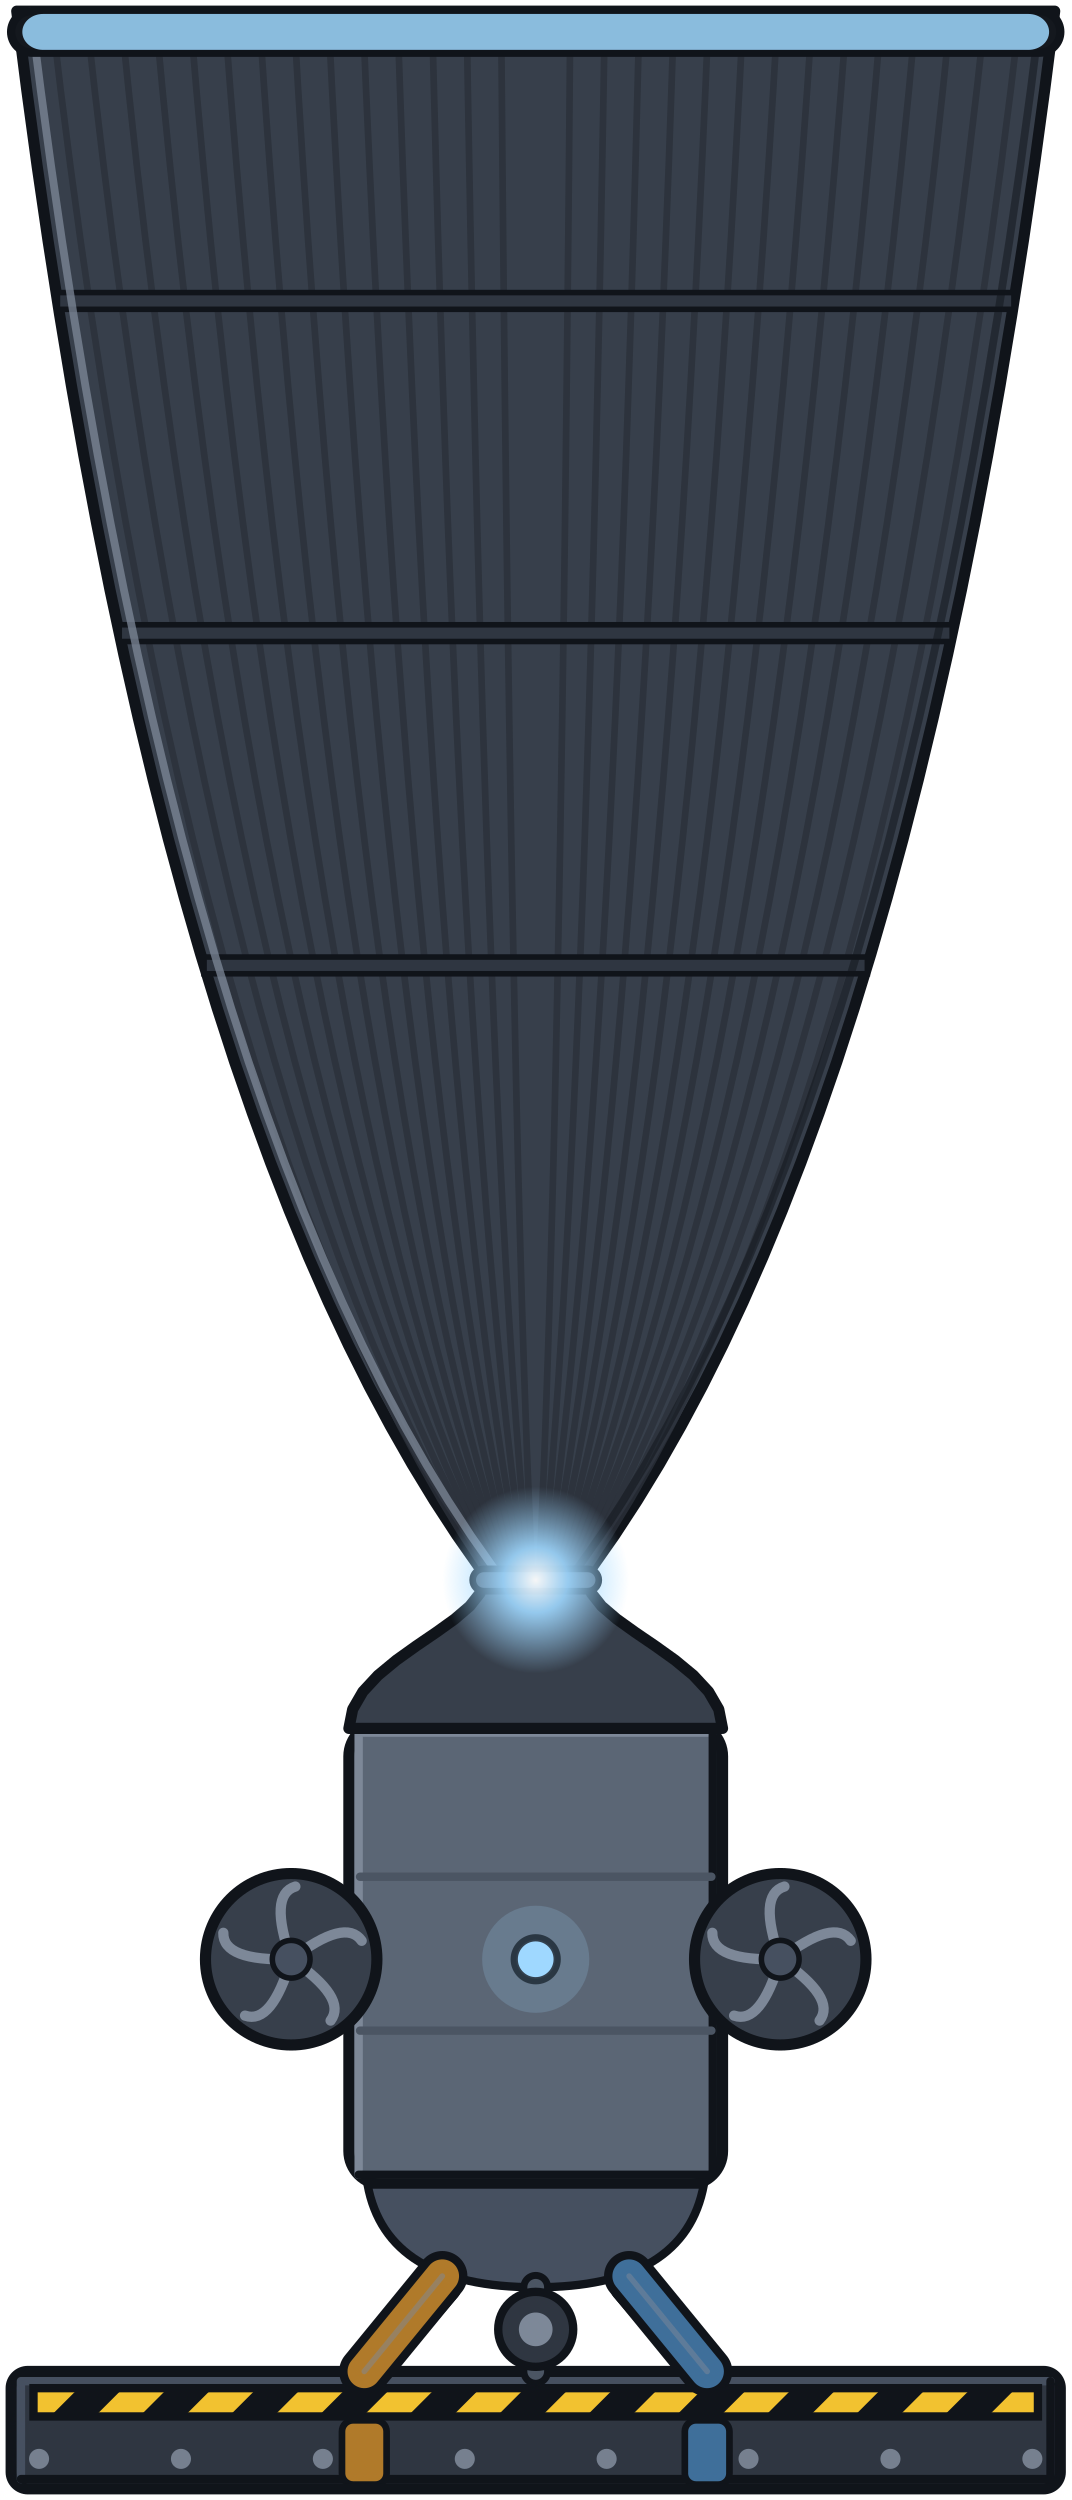
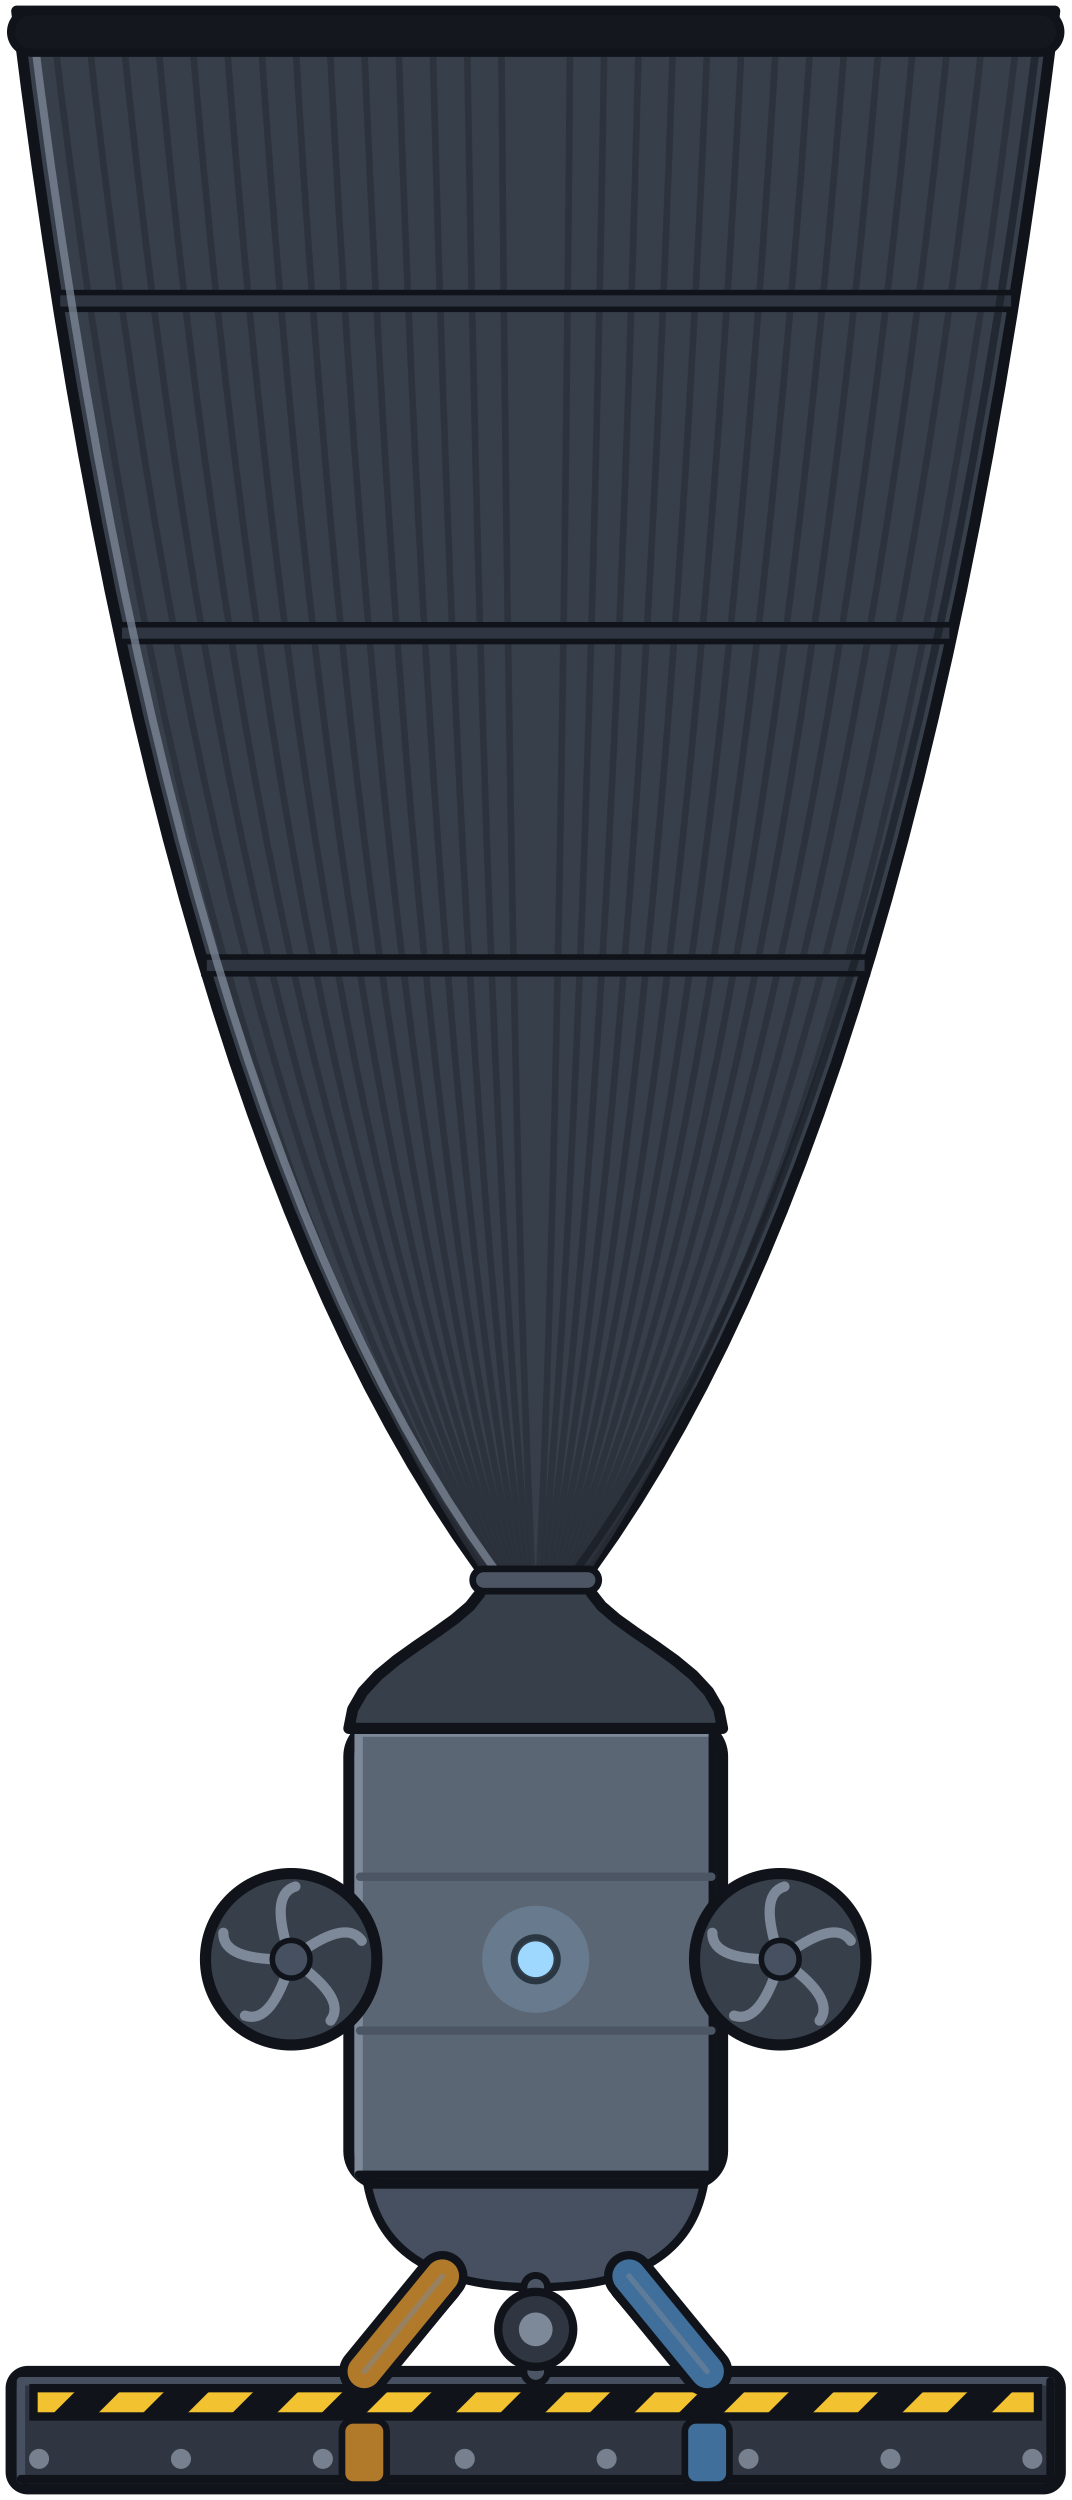
<svg xmlns="http://www.w3.org/2000/svg" width="192" height="448" viewBox="0 0 192 448">
  <defs>
    <radialGradient id="nacelle_bell_l_throat">
      <stop offset="0" stop-color="#ffffff" stop-opacity="0.95" />
      <stop offset="0.35" stop-color="#9fd8ff" stop-opacity="0.9" />
      <stop offset="1" stop-color="#9fd8ff" stop-opacity="0" />
    </radialGradient>
  </defs>
  <g id="base">
    <rect x="2" y="424.96" width="188" height="21.04" rx="3" fill="#2f3641" stroke="#10141a" stroke-width="2" />
    <path d="M3.75,444.25 L3.75,426.71 L188.25,426.71" fill="none" stroke="#465060" stroke-width="1.5" stroke-linejoin="round" stroke-linecap="round" />
    <path d="M188.25,426.71 L188.25,444.25 L3.75,444.25" fill="none" stroke="#10141a" stroke-width="1.5" stroke-linejoin="round" stroke-linecap="round" />
    <clipPath id="hz_bell_l_6_427">
      <rect x="6" y="427.96" width="180" height="5.07" />
    </clipPath>
    <rect x="6" y="427.96" width="180" height="5.07" fill="#f2c230" />
    <g clip-path="url(#hz_bell_l_6_427)">
      <polygon points="-7,433.03 1,433.03 6.07,427.96 -1.93,427.96" fill="#10141a" />
      <polygon points="9,433.03 17,433.03 22.07,427.96 14.07,427.96" fill="#10141a" />
      <polygon points="25,433.03 33,433.03 38.07,427.96 30.07,427.96" fill="#10141a" />
      <polygon points="41,433.03 49,433.03 54.07,427.96 46.07,427.96" fill="#10141a" />
      <polygon points="57,433.03 65,433.03 70.07,427.96 62.07,427.96" fill="#10141a" />
      <polygon points="73,433.03 81,433.03 86.07,427.96 78.07,427.96" fill="#10141a" />
      <polygon points="89,433.03 97,433.03 102.07,427.96 94.07,427.96" fill="#10141a" />
      <polygon points="105,433.03 113,433.03 118.07,427.96 110.07,427.96" fill="#10141a" />
      <polygon points="121,433.03 129,433.03 134.07,427.96 126.07,427.96" fill="#10141a" />
      <polygon points="137,433.03 145,433.03 150.07,427.96 142.07,427.96" fill="#10141a" />
      <polygon points="153,433.03 161,433.03 166.07,427.96 158.07,427.96" fill="#10141a" />
      <polygon points="169,433.03 177,433.03 182.07,427.96 174.07,427.96" fill="#10141a" />
      <polygon points="185,433.03 193,433.03 198.07,427.96 190.07,427.96" fill="#10141a" />
    </g>
    <rect x="6" y="427.96" width="180" height="5.07" fill="none" stroke="#10141a" stroke-width="1.5" />
    <circle cx="7" cy="440.63" r="1.8" fill="#7d8898" opacity="0.9" />
    <circle cx="32.43" cy="440.63" r="1.8" fill="#7d8898" opacity="0.9" />
    <circle cx="57.86" cy="440.63" r="1.8" fill="#7d8898" opacity="0.9" />
    <circle cx="83.29" cy="440.63" r="1.8" fill="#7d8898" opacity="0.9" />
    <circle cx="108.71" cy="440.63" r="1.8" fill="#7d8898" opacity="0.9" />
    <circle cx="134.14" cy="440.63" r="1.8" fill="#7d8898" opacity="0.9" />
    <circle cx="159.57" cy="440.63" r="1.8" fill="#7d8898" opacity="0.9" />
    <circle cx="185" cy="440.63" r="1.8" fill="#7d8898" opacity="0.9" />
    <rect x="61.28" y="433.72" width="8" height="11.52" rx="2" fill="#b07a2a" stroke="#10141a" stroke-width="1.2" />
    <rect x="122.72" y="433.72" width="8" height="11.52" rx="2" fill="#3f6f9a" stroke="#10141a" stroke-width="1.2" />
    <rect x="62.52" y="308.73" width="66.96" height="82.73" rx="6" fill="#5b6675" stroke="#10141a" stroke-width="2" />
    <path d="M64.27,389.72 L64.27,310.48 L127.73,310.48" fill="none" stroke="#7d8898" stroke-width="1.5" stroke-linejoin="round" stroke-linecap="round" />
    <path d="M127.73,310.48 L127.73,389.72 L64.27,389.72" fill="none" stroke="#10141a" stroke-width="1.5" stroke-linejoin="round" stroke-linecap="round" />
    <line x1="64.52" y1="336.31" x2="127.48" y2="336.31" stroke="#4b5563" stroke-width="1.5" stroke-linecap="round" />
    <line x1="64.52" y1="363.89" x2="127.48" y2="363.89" stroke="#4b5563" stroke-width="1.5" stroke-linecap="round" />
    <path d="M65.87,391.47 Q69.22,409.88 96,409.88 Q122.78,409.88 126.13,391.47 Z" fill="#465060" stroke="#10141a" stroke-width="1.5" stroke-linejoin="round" stroke-linecap="round" />
    <path d="M129.48,309.73 L128.8,306.3 L126.97,303.14 L124.26,300.22 L120.97,297.5 L117.39,294.94 L113.81,292.5 L110.52,290.14 L107.81,287.82 L105.98,285.5 L105.3,283.14 L105.32,282.76 L105.38,282.4 L105.47,282.04 L105.61,281.69 L105.78,281.36 L105.98,281.05 L110.13,275.13 L114.19,268.91 L118.16,262.39 L122.04,255.57 L125.84,248.46 L129.55,241.04 L133.17,233.32 L136.7,225.31 L140.15,216.99 L143.51,208.37 L146.78,199.45 L149.97,190.24 L153.06,180.72 L156.07,170.91 L158.99,160.79 L161.83,150.37 L164.57,139.66 L167.23,128.64 L169.8,117.33 L172.29,105.71 L174.68,93.8 L176.99,81.58 L179.21,69.07 L181.34,56.26 L183.39,43.14 L185.35,29.73 L187.22,16.01 L189,2 L3,2 L4.78,16.01 L6.65,29.73 L8.61,43.14 L10.66,56.26 L12.79,69.07 L15.01,81.58 L17.32,93.8 L19.71,105.71 L22.2,117.33 L24.77,128.64 L27.43,139.66 L30.17,150.37 L33.01,160.79 L35.93,170.91 L38.94,180.72 L42.03,190.24 L45.22,199.45 L48.49,208.37 L51.85,216.99 L55.3,225.31 L58.83,233.32 L62.45,241.04 L66.16,248.46 L69.96,255.57 L73.84,262.39 L77.81,268.91 L81.87,275.13 L86.02,281.05 L86.22,281.36 L86.39,281.69 L86.53,282.04 L86.62,282.4 L86.68,282.76 L86.7,283.14 L86.02,285.5 L84.19,287.82 L81.48,290.14 L78.19,292.5 L74.61,294.94 L71.03,297.5 L67.74,300.22 L65.03,303.14 L63.2,306.3 L62.52,309.73 Z" fill="#373f4b" stroke="#10141a" stroke-width="2" stroke-linejoin="round" stroke-linecap="round" />
    <path d="M95.38,283.14 L95.38,282.76 L95.37,282.4 L95.37,282.04 L95.36,281.69 L95.35,281.36 L95.33,281.05 L95.06,275.13 L94.79,268.91 L94.52,262.39 L94.26,255.57 L94.01,248.46 L93.76,241.04 L93.52,233.32 L93.29,225.31 L93.06,216.99 L92.83,208.37 L92.61,199.45 L92.4,190.24 L92.2,180.72 L92,170.91 L91.8,160.79 L91.61,150.37 L91.43,139.66 L91.25,128.64 L91.08,117.33 L90.91,105.71 L90.75,93.8 L90.6,81.58 L90.45,69.07 L90.31,56.26 L90.17,43.14 L90.04,29.73 L89.92,16.01 L89.8,2" fill="none" stroke="#2a3039" stroke-width="1.2" stroke-linejoin="round" stroke-linecap="round" opacity="0.8" />
    <path d="M96.62,283.14 L96.62,282.76 L96.63,282.4 L96.63,282.04 L96.64,281.69 L96.65,281.36 L96.67,281.05 L96.94,275.13 L97.21,268.91 L97.48,262.39 L97.74,255.57 L97.99,248.46 L98.24,241.04 L98.48,233.32 L98.71,225.31 L98.94,216.99 L99.17,208.37 L99.39,199.45 L99.6,190.24 L99.8,180.72 L100,170.91 L100.2,160.79 L100.39,150.37 L100.57,139.66 L100.75,128.64 L100.92,117.33 L101.09,105.71 L101.25,93.8 L101.4,81.58 L101.55,69.07 L101.69,56.26 L101.83,43.14 L101.96,29.73 L102.08,16.01 L102.2,2" fill="none" stroke="#2a3039" stroke-width="1.2" stroke-linejoin="round" stroke-linecap="round" opacity="0.8" />
    <path d="M94.76,283.14 L94.76,282.76 L94.75,282.4 L94.74,282.04 L94.72,281.69 L94.7,281.36 L94.67,281.05 L94.12,275.13 L93.58,268.91 L93.05,262.39 L92.53,255.57 L92.02,248.46 L91.53,241.04 L91.04,233.32 L90.57,225.31 L90.11,216.99 L89.67,208.37 L89.23,199.45 L88.8,190.24 L88.39,180.72 L87.99,170.91 L87.6,160.79 L87.22,150.37 L86.86,139.66 L86.5,128.64 L86.16,117.33 L85.83,105.71 L85.51,93.8 L85.2,81.58 L84.91,69.07 L84.62,56.26 L84.35,43.14 L84.09,29.73 L83.84,16.01 L83.6,2" fill="none" stroke="#2a3039" stroke-width="1.2" stroke-linejoin="round" stroke-linecap="round" opacity="0.8" />
    <path d="M97.24,283.14 L97.24,282.76 L97.25,282.4 L97.26,282.04 L97.28,281.69 L97.3,281.36 L97.33,281.05 L97.88,275.13 L98.42,268.91 L98.95,262.39 L99.47,255.57 L99.98,248.46 L100.47,241.04 L100.96,233.32 L101.43,225.31 L101.89,216.99 L102.33,208.37 L102.77,199.45 L103.2,190.24 L103.61,180.72 L104.01,170.91 L104.4,160.79 L104.78,150.37 L105.14,139.66 L105.5,128.64 L105.84,117.33 L106.17,105.71 L106.49,93.8 L106.8,81.58 L107.09,69.07 L107.38,56.26 L107.65,43.14 L107.91,29.73 L108.16,16.01 L108.4,2" fill="none" stroke="#2a3039" stroke-width="1.2" stroke-linejoin="round" stroke-linecap="round" opacity="0.8" />
    <path d="M94.14,283.14 L94.14,282.76 L94.12,282.4 L94.11,282.04 L94.08,281.69 L94.04,281.36 L94,281.05 L93.17,275.13 L92.36,268.91 L91.57,262.39 L90.79,255.57 L90.03,248.46 L89.29,241.04 L88.57,233.32 L87.86,225.31 L87.17,216.99 L86.5,208.37 L85.84,199.45 L85.21,190.24 L84.59,180.72 L83.99,170.91 L83.4,160.79 L82.83,150.37 L82.29,139.66 L81.75,128.64 L81.24,117.33 L80.74,105.71 L80.26,93.8 L79.8,81.58 L79.36,69.07 L78.93,56.26 L78.52,43.14 L78.13,29.73 L77.76,16.01 L77.4,2" fill="none" stroke="#2a3039" stroke-width="1.2" stroke-linejoin="round" stroke-linecap="round" opacity="0.8" />
    <path d="M97.86,283.14 L97.86,282.76 L97.88,282.4 L97.89,282.04 L97.92,281.69 L97.96,281.36 L98,281.05 L98.83,275.13 L99.64,268.91 L100.43,262.39 L101.21,255.57 L101.97,248.46 L102.71,241.04 L103.43,233.32 L104.14,225.31 L104.83,216.99 L105.5,208.37 L106.16,199.45 L106.79,190.24 L107.41,180.72 L108.01,170.91 L108.6,160.79 L109.17,150.37 L109.71,139.66 L110.25,128.64 L110.76,117.33 L111.26,105.71 L111.74,93.8 L112.2,81.58 L112.64,69.07 L113.07,56.26 L113.48,43.14 L113.87,29.73 L114.24,16.01 L114.6,2" fill="none" stroke="#2a3039" stroke-width="1.2" stroke-linejoin="round" stroke-linecap="round" opacity="0.8" />
    <path d="M93.52,283.14 L93.51,282.76 L93.5,282.4 L93.47,282.04 L93.44,281.69 L93.39,281.36 L93.34,281.05 L92.23,275.13 L91.15,268.91 L90.09,262.39 L89.06,255.57 L88.04,248.46 L87.05,241.04 L86.09,233.32 L85.15,225.31 L84.23,216.99 L83.33,208.37 L82.46,199.45 L81.61,190.24 L80.78,180.72 L79.98,170.91 L79.2,160.79 L78.45,150.37 L77.71,139.66 L77.01,128.64 L76.32,117.33 L75.66,105.71 L75.02,93.8 L74.4,81.58 L73.81,69.07 L73.24,56.26 L72.7,43.14 L72.17,29.73 L71.68,16.01 L71.2,2" fill="none" stroke="#2a3039" stroke-width="1.2" stroke-linejoin="round" stroke-linecap="round" opacity="0.8" />
    <path d="M98.48,283.14 L98.49,282.76 L98.5,282.4 L98.53,282.04 L98.56,281.69 L98.61,281.36 L98.66,281.05 L99.77,275.13 L100.85,268.91 L101.91,262.39 L102.94,255.57 L103.96,248.46 L104.95,241.04 L105.91,233.32 L106.85,225.31 L107.77,216.99 L108.67,208.37 L109.54,199.45 L110.39,190.24 L111.22,180.72 L112.02,170.91 L112.8,160.79 L113.55,150.37 L114.29,139.66 L114.99,128.64 L115.68,117.33 L116.34,105.71 L116.98,93.8 L117.6,81.58 L118.19,69.07 L118.76,56.26 L119.3,43.14 L119.83,29.73 L120.32,16.01 L120.8,2" fill="none" stroke="#2a3039" stroke-width="1.2" stroke-linejoin="round" stroke-linecap="round" opacity="0.8" />
    <path d="M92.9,283.14 L92.89,282.76 L92.87,282.4 L92.84,282.04 L92.8,281.69 L92.74,281.36 L92.67,281.05 L91.29,275.13 L89.94,268.91 L88.61,262.39 L87.32,255.57 L86.05,248.46 L84.82,241.04 L83.61,233.32 L82.43,225.31 L81.28,216.99 L80.16,208.37 L79.07,199.45 L78.01,190.24 L76.98,180.72 L75.98,170.91 L75,160.79 L74.06,150.37 L73.14,139.66 L72.26,128.64 L71.4,117.33 L70.57,105.71 L69.77,93.8 L69,81.58 L68.26,69.07 L67.55,56.26 L66.87,43.14 L66.22,29.73 L65.59,16.01 L65,2" fill="none" stroke="#2a3039" stroke-width="1.2" stroke-linejoin="round" stroke-linecap="round" opacity="0.8" />
    <path d="M99.1,283.14 L99.11,282.76 L99.13,282.4 L99.16,282.04 L99.2,281.69 L99.26,281.36 L99.33,281.05 L100.71,275.13 L102.06,268.91 L103.39,262.39 L104.68,255.57 L105.95,248.46 L107.18,241.04 L108.39,233.32 L109.57,225.31 L110.72,216.99 L111.84,208.37 L112.93,199.45 L113.99,190.24 L115.02,180.72 L116.02,170.91 L117,160.79 L117.94,150.37 L118.86,139.66 L119.74,128.64 L120.6,117.33 L121.43,105.71 L122.23,93.8 L123,81.58 L123.74,69.07 L124.45,56.26 L125.13,43.14 L125.78,29.73 L126.41,16.01 L127,2" fill="none" stroke="#2a3039" stroke-width="1.2" stroke-linejoin="round" stroke-linecap="round" opacity="0.8" />
    <path d="M92.28,283.14 L92.27,282.76 L92.25,282.4 L92.21,282.04 L92.16,281.69 L92.09,281.36 L92.01,281.05 L90.35,275.13 L88.73,268.91 L87.14,262.39 L85.58,255.57 L84.06,248.46 L82.58,241.04 L81.13,233.32 L79.72,225.31 L78.34,216.99 L77,208.37 L75.69,199.45 L74.41,190.24 L73.18,180.72 L71.97,170.91 L70.8,160.79 L69.67,150.37 L68.57,139.66 L67.51,128.64 L66.48,117.33 L65.49,105.71 L64.53,93.8 L63.6,81.58 L62.72,69.07 L61.86,56.26 L61.04,43.14 L60.26,29.73 L59.51,16.01 L58.8,2" fill="none" stroke="#2a3039" stroke-width="1.2" stroke-linejoin="round" stroke-linecap="round" opacity="0.8" />
    <path d="M99.72,283.14 L99.73,282.76 L99.75,282.4 L99.79,282.04 L99.84,281.69 L99.91,281.36 L99.99,281.05 L101.65,275.13 L103.27,268.91 L104.86,262.39 L106.42,255.57 L107.94,248.46 L109.42,241.04 L110.87,233.32 L112.28,225.31 L113.66,216.99 L115,208.37 L116.31,199.45 L117.59,190.24 L118.82,180.72 L120.03,170.91 L121.2,160.79 L122.33,150.37 L123.43,139.66 L124.49,128.64 L125.52,117.33 L126.51,105.71 L127.47,93.8 L128.4,81.58 L129.28,69.07 L130.14,56.26 L130.96,43.14 L131.74,29.73 L132.49,16.01 L133.2,2" fill="none" stroke="#2a3039" stroke-width="1.2" stroke-linejoin="round" stroke-linecap="round" opacity="0.8" />
    <path d="M91.66,283.14 L91.65,282.76 L91.62,282.4 L91.58,282.04 L91.52,281.69 L91.44,281.36 L91.34,281.05 L89.41,275.13 L87.51,268.91 L85.66,262.39 L83.85,255.57 L82.08,248.46 L80.34,241.04 L78.65,233.32 L77,225.31 L75.4,216.99 L73.83,208.37 L72.3,199.45 L70.82,190.24 L69.37,180.72 L67.97,170.91 L66.6,160.79 L65.28,150.37 L64,139.66 L62.76,128.64 L61.56,117.33 L60.4,105.71 L59.28,93.8 L58.2,81.58 L57.17,69.07 L56.17,56.26 L55.22,43.14 L54.3,29.73 L53.43,16.01 L52.6,2" fill="none" stroke="#2a3039" stroke-width="1.2" stroke-linejoin="round" stroke-linecap="round" opacity="0.8" />
    <path d="M100.34,283.14 L100.35,282.76 L100.38,282.4 L100.42,282.04 L100.48,281.69 L100.56,281.36 L100.66,281.05 L102.59,275.13 L104.49,268.91 L106.34,262.39 L108.15,255.57 L109.92,248.46 L111.66,241.04 L113.35,233.32 L115,225.31 L116.6,216.99 L118.17,208.37 L119.7,199.45 L121.18,190.24 L122.63,180.72 L124.03,170.91 L125.4,160.79 L126.72,150.37 L128,139.66 L129.24,128.64 L130.44,117.33 L131.6,105.71 L132.72,93.8 L133.8,81.58 L134.83,69.07 L135.83,56.26 L136.78,43.14 L137.7,29.73 L138.57,16.01 L139.4,2" fill="none" stroke="#2a3039" stroke-width="1.2" stroke-linejoin="round" stroke-linecap="round" opacity="0.8" />
    <path d="M91.04,283.14 L91.03,282.76 L91,282.4 L90.95,282.04 L90.88,281.69 L90.79,281.36 L90.68,281.05 L88.47,275.13 L86.3,268.91 L84.18,262.39 L82.11,255.57 L80.09,248.46 L78.11,241.04 L76.18,233.32 L74.29,225.31 L72.45,216.99 L70.66,208.37 L68.92,199.45 L67.22,190.24 L65.57,180.72 L63.96,170.91 L62.4,160.79 L60.89,150.37 L59.43,139.66 L58.01,128.64 L56.64,117.33 L55.31,105.71 L54.04,93.8 L52.81,81.58 L51.62,69.07 L50.48,56.26 L49.39,43.14 L48.35,29.73 L47.35,16.01 L46.4,2" fill="none" stroke="#2a3039" stroke-width="1.2" stroke-linejoin="round" stroke-linecap="round" opacity="0.8" />
    <path d="M100.96,283.14 L100.97,282.76 L101,282.4 L101.05,282.04 L101.12,281.69 L101.21,281.36 L101.32,281.05 L103.53,275.13 L105.7,268.91 L107.82,262.39 L109.89,255.57 L111.91,248.46 L113.89,241.04 L115.82,233.32 L117.71,225.31 L119.55,216.99 L121.34,208.37 L123.08,199.45 L124.78,190.24 L126.43,180.72 L128.04,170.91 L129.6,160.79 L131.11,150.37 L132.57,139.66 L133.99,128.64 L135.36,117.33 L136.69,105.71 L137.96,93.8 L139.19,81.58 L140.38,69.07 L141.52,56.26 L142.61,43.14 L143.65,29.73 L144.65,16.01 L145.6,2" fill="none" stroke="#2a3039" stroke-width="1.2" stroke-linejoin="round" stroke-linecap="round" opacity="0.8" />
    <path d="M90.42,283.14 L90.41,282.76 L90.37,282.4 L90.32,282.04 L90.24,281.69 L90.13,281.36 L90.01,281.05 L87.52,275.13 L85.09,268.91 L82.71,262.39 L80.37,255.57 L78.1,248.46 L75.87,241.04 L73.7,233.32 L71.58,225.31 L69.51,216.99 L67.49,208.37 L65.53,199.45 L63.62,190.24 L61.76,180.72 L59.96,170.91 L58.2,160.79 L56.5,150.37 L54.86,139.66 L53.26,128.64 L51.72,117.33 L50.23,105.71 L48.79,93.8 L47.41,81.58 L46.07,69.07 L44.79,56.26 L43.57,43.14 L42.39,29.73 L41.27,16.01 L40.2,2" fill="none" stroke="#2a3039" stroke-width="1.2" stroke-linejoin="round" stroke-linecap="round" opacity="0.8" />
    <path d="M101.58,283.14 L101.59,282.76 L101.63,282.4 L101.68,282.04 L101.76,281.69 L101.87,281.36 L101.99,281.05 L104.48,275.13 L106.91,268.91 L109.29,262.39 L111.63,255.57 L113.9,248.46 L116.13,241.04 L118.3,233.32 L120.42,225.31 L122.49,216.99 L124.51,208.37 L126.47,199.45 L128.38,190.24 L130.24,180.72 L132.04,170.91 L133.8,160.79 L135.5,150.37 L137.14,139.66 L138.74,128.64 L140.28,117.33 L141.77,105.71 L143.21,93.8 L144.59,81.58 L145.93,69.07 L147.21,56.26 L148.43,43.14 L149.61,29.73 L150.73,16.01 L151.8,2" fill="none" stroke="#2a3039" stroke-width="1.2" stroke-linejoin="round" stroke-linecap="round" opacity="0.8" />
    <path d="M89.8,283.14 L89.79,282.76 L89.75,282.4 L89.68,282.04 L89.6,281.69 L89.48,281.36 L89.35,281.05 L86.58,275.13 L83.88,268.91 L81.23,262.39 L78.64,255.57 L76.11,248.46 L73.63,241.04 L71.22,233.32 L68.86,225.31 L66.57,216.99 L64.33,208.37 L62.15,199.45 L60.02,190.24 L57.96,180.72 L55.95,170.91 L54,160.79 L52.12,150.37 L50.29,139.66 L48.51,128.64 L46.8,117.33 L45.14,105.71 L43.55,93.8 L42.01,81.58 L40.53,69.07 L39.1,56.26 L37.74,43.14 L36.44,29.73 L35.19,16.01 L34,2" fill="none" stroke="#2a3039" stroke-width="1.2" stroke-linejoin="round" stroke-linecap="round" opacity="0.8" />
    <path d="M102.2,283.14 L102.21,282.76 L102.25,282.4 L102.32,282.04 L102.4,281.69 L102.52,281.36 L102.65,281.05 L105.42,275.13 L108.12,268.91 L110.77,262.39 L113.36,255.57 L115.89,248.46 L118.37,241.04 L120.78,233.32 L123.14,225.31 L125.43,216.99 L127.67,208.37 L129.85,199.45 L131.98,190.24 L134.04,180.72 L136.05,170.91 L138,160.79 L139.88,150.37 L141.71,139.66 L143.49,128.64 L145.2,117.33 L146.86,105.71 L148.45,93.8 L149.99,81.58 L151.47,69.07 L152.9,56.26 L154.26,43.14 L155.56,29.73 L156.81,16.01 L158,2" fill="none" stroke="#2a3039" stroke-width="1.2" stroke-linejoin="round" stroke-linecap="round" opacity="0.8" />
    <path d="M89.18,283.14 L89.17,282.76 L89.12,282.4 L89.05,282.04 L88.95,281.69 L88.83,281.36 L88.68,281.05 L85.64,275.13 L82.66,268.91 L79.75,262.39 L76.9,255.57 L74.12,248.46 L71.4,241.04 L68.74,233.32 L66.15,225.31 L63.62,216.99 L61.16,208.37 L58.76,199.45 L56.42,190.24 L54.15,180.72 L51.95,170.91 L49.81,160.79 L47.73,150.37 L45.71,139.66 L43.76,128.64 L41.88,117.33 L40.06,105.71 L38.3,93.8 L36.61,81.58 L34.98,69.07 L33.41,56.26 L31.91,43.14 L30.48,29.73 L29.11,16.01 L27.8,2" fill="none" stroke="#2a3039" stroke-width="1.2" stroke-linejoin="round" stroke-linecap="round" opacity="0.8" />
    <path d="M102.82,283.14 L102.83,282.76 L102.88,282.4 L102.95,282.04 L103.05,281.69 L103.17,281.36 L103.32,281.05 L106.36,275.13 L109.34,268.91 L112.25,262.39 L115.1,255.57 L117.88,248.46 L120.6,241.04 L123.26,233.32 L125.85,225.31 L128.38,216.99 L130.84,208.37 L133.24,199.45 L135.58,190.24 L137.85,180.72 L140.05,170.91 L142.19,160.79 L144.27,150.37 L146.29,139.66 L148.24,128.64 L150.12,117.33 L151.94,105.71 L153.7,93.8 L155.39,81.58 L157.02,69.07 L158.59,56.26 L160.09,43.14 L161.52,29.73 L162.89,16.01 L164.2,2" fill="none" stroke="#2a3039" stroke-width="1.2" stroke-linejoin="round" stroke-linecap="round" opacity="0.8" />
    <path d="M88.56,283.14 L88.54,282.76 L88.5,282.4 L88.42,282.04 L88.31,281.69 L88.18,281.36 L88.02,281.05 L84.7,275.13 L81.45,268.91 L78.27,262.39 L75.17,255.57 L72.13,248.46 L69.16,241.04 L66.26,233.32 L63.44,225.31 L60.68,216.99 L57.99,208.37 L55.37,199.45 L52.83,190.24 L50.35,180.72 L47.94,170.91 L45.61,160.79 L43.34,150.37 L41.14,139.66 L39.02,128.64 L36.96,117.33 L34.97,105.71 L33.06,93.8 L31.21,81.58 L29.43,69.07 L27.73,56.26 L26.09,43.14 L24.52,29.73 L23.03,16.01 L21.6,2" fill="none" stroke="#2a3039" stroke-width="1.2" stroke-linejoin="round" stroke-linecap="round" opacity="0.8" />
    <path d="M103.44,283.14 L103.46,282.76 L103.5,282.4 L103.58,282.04 L103.69,281.69 L103.82,281.36 L103.98,281.05 L107.3,275.13 L110.55,268.91 L113.73,262.39 L116.83,255.57 L119.87,248.46 L122.84,241.04 L125.74,233.32 L128.56,225.31 L131.32,216.99 L134.01,208.37 L136.63,199.45 L139.17,190.24 L141.65,180.72 L144.06,170.91 L146.39,160.79 L148.66,150.37 L150.86,139.66 L152.98,128.64 L155.04,117.33 L157.03,105.71 L158.94,93.8 L160.79,81.58 L162.57,69.07 L164.27,56.26 L165.91,43.14 L167.48,29.73 L168.97,16.01 L170.4,2" fill="none" stroke="#2a3039" stroke-width="1.2" stroke-linejoin="round" stroke-linecap="round" opacity="0.8" />
    <path d="M87.94,283.14 L87.92,282.76 L87.87,282.4 L87.79,282.04 L87.67,281.69 L87.53,281.36 L87.35,281.05 L83.76,275.13 L80.24,268.91 L76.8,262.39 L73.43,255.57 L70.14,248.46 L66.92,241.04 L63.79,233.32 L60.72,225.31 L57.74,216.99 L54.82,208.37 L51.99,199.45 L49.23,190.24 L46.55,180.72 L43.94,170.91 L41.41,160.79 L38.95,150.37 L36.57,139.66 L34.27,128.64 L32.04,117.33 L29.89,105.71 L27.81,93.8 L25.81,81.58 L23.88,69.07 L22.04,56.26 L20.26,43.14 L18.57,29.73 L16.95,16.01 L15.4,2" fill="none" stroke="#2a3039" stroke-width="1.2" stroke-linejoin="round" stroke-linecap="round" opacity="0.8" />
    <path d="M104.06,283.14 L104.08,282.76 L104.13,282.4 L104.21,282.04 L104.33,281.69 L104.47,281.36 L104.65,281.05 L108.24,275.13 L111.76,268.91 L115.2,262.39 L118.57,255.57 L121.86,248.46 L125.08,241.04 L128.21,233.32 L131.28,225.31 L134.26,216.99 L137.18,208.37 L140.01,199.45 L142.77,190.24 L145.45,180.72 L148.06,170.91 L150.59,160.79 L153.05,150.37 L155.43,139.66 L157.73,128.64 L159.96,117.33 L162.11,105.71 L164.19,93.8 L166.19,81.58 L168.12,69.07 L169.96,56.26 L171.74,43.14 L173.43,29.73 L175.05,16.01 L176.6,2" fill="none" stroke="#2a3039" stroke-width="1.2" stroke-linejoin="round" stroke-linecap="round" opacity="0.8" />
    <path d="M87.32,283.14 L87.3,282.76 L87.25,282.4 L87.16,282.04 L87.03,281.69 L86.88,281.36 L86.69,281.05 L82.82,275.13 L79.03,268.91 L75.32,262.39 L71.69,255.57 L68.15,248.46 L64.69,241.04 L61.31,233.32 L58.01,225.31 L54.79,216.99 L51.66,208.37 L48.6,199.45 L45.63,190.24 L42.74,180.72 L39.93,170.91 L37.21,160.79 L34.56,150.37 L32,139.66 L29.52,128.64 L27.12,117.33 L24.8,105.71 L22.56,93.8 L20.41,81.58 L18.34,69.07 L16.35,56.26 L14.44,43.14 L12.61,29.73 L10.86,16.01 L9.2,2" fill="none" stroke="#2a3039" stroke-width="1.2" stroke-linejoin="round" stroke-linecap="round" opacity="0.8" />
    <path d="M104.68,283.14 L104.7,282.76 L104.75,282.4 L104.84,282.04 L104.97,281.69 L105.12,281.36 L105.31,281.05 L109.18,275.13 L112.97,268.91 L116.68,262.39 L120.31,255.57 L123.85,248.46 L127.31,241.04 L130.69,233.32 L133.99,225.31 L137.21,216.99 L140.34,208.37 L143.4,199.45 L146.37,190.24 L149.26,180.72 L152.07,170.91 L154.79,160.79 L157.44,150.37 L160,139.66 L162.48,128.64 L164.88,117.33 L167.2,105.71 L169.44,93.8 L171.59,81.58 L173.66,69.07 L175.65,56.26 L177.56,43.14 L179.39,29.73 L181.14,16.01 L182.8,2" fill="none" stroke="#2a3039" stroke-width="1.2" stroke-linejoin="round" stroke-linecap="round" opacity="0.8" />
    <rect x="36.57" y="171.5" width="118.86" height="3" fill="#2f3641" stroke="#10141a" stroke-width="1" />
    <rect x="21.37" y="111.96" width="149.26" height="3" fill="#2f3641" stroke="#10141a" stroke-width="1" />
    <rect x="10.29" y="52.43" width="171.41" height="3" fill="#2f3641" stroke="#10141a" stroke-width="1" />
    <path d="M89.2,283.14 L89.18,282.76 L89.12,282.4 L89.03,282.04 L88.89,281.69 L88.72,281.36 L88.52,281.05 L84.37,275.13 L80.31,268.91 L76.34,262.39 L72.46,255.57 L68.66,248.46 L64.95,241.04 L61.33,233.32 L57.8,225.31 L54.35,216.99 L50.99,208.37 L47.72,199.45 L44.53,190.24 L41.44,180.72 L38.43,170.91 L35.51,160.79 L32.67,150.37 L29.93,139.66 L27.27,128.64 L24.7,117.33 L22.21,105.71 L19.82,93.8 L17.51,81.58 L15.29,69.07 L13.16,56.26 L11.11,43.14 L9.15,29.73 L7.28,16.01 L5.5,2" fill="none" stroke="#7d8898" stroke-width="1.4" stroke-linejoin="round" stroke-linecap="round" opacity="0.75" />
    <path d="M102.8,283.14 L102.82,282.76 L102.88,282.4 L102.97,282.04 L103.11,281.69 L103.28,281.36 L103.48,281.05 L107.63,275.13 L111.69,268.91 L115.66,262.39 L119.54,255.57 L123.34,248.46 L127.05,241.04 L130.67,233.32 L134.2,225.31 L137.65,216.99 L141.01,208.37 L144.28,199.45 L147.47,190.24 L150.56,180.72 L153.57,170.91 L156.49,160.79 L159.33,150.37 L162.07,139.66 L164.73,128.64 L167.3,117.33 L169.79,105.71 L172.18,93.8 L174.49,81.58 L176.71,69.07 L178.84,56.26 L180.89,43.14 L182.85,29.73 L184.72,16.01 L186.5,2" fill="none" stroke="#10141a" stroke-width="1.4" stroke-linejoin="round" stroke-linecap="round" opacity="0.5" />
    <rect x="84.7" y="281.14" width="22.6" height="4" rx="2" fill="#4b5563" stroke="#10141a" stroke-width="1.2" />
    <rect x="2" y="2" width="188" height="7.44" rx="3.72" fill="#14181e" stroke="#10141a" stroke-width="1.5" />
    <circle cx="52.18" cy="351.1" r="15.36" fill="#373f4b" stroke="#10141a" stroke-width="2" />
    <path d="M52.18,351.1 Q62.32,358.04 59.24,362.09" fill="none" stroke="#7d8898" stroke-width="1.84" stroke-linejoin="round" stroke-linecap="round" />
    <path d="M52.18,351.1 Q48.72,362.89 43.91,361.2" fill="none" stroke="#7d8898" stroke-width="1.84" stroke-linejoin="round" stroke-linecap="round" />
    <path d="M52.18,351.1 Q39.9,351.45 40.02,346.36" fill="none" stroke="#7d8898" stroke-width="1.84" stroke-linejoin="round" stroke-linecap="round" />
    <path d="M52.18,351.1 Q48.06,339.53 52.93,338.07" fill="none" stroke="#7d8898" stroke-width="1.84" stroke-linejoin="round" stroke-linecap="round" />
    <path d="M52.18,351.1 Q61.91,343.6 64.81,347.79" fill="none" stroke="#7d8898" stroke-width="1.84" stroke-linejoin="round" stroke-linecap="round" />
    <circle cx="52.18" cy="351.1" r="3.38" fill="#465060" stroke="#10141a" stroke-width="1" />
    <circle cx="139.82" cy="351.1" r="15.36" fill="#373f4b" stroke="#10141a" stroke-width="2" />
    <path d="M139.82,351.1 Q149.96,358.04 146.87,362.09" fill="none" stroke="#7d8898" stroke-width="1.84" stroke-linejoin="round" stroke-linecap="round" />
    <path d="M139.82,351.1 Q136.35,362.89 131.55,361.2" fill="none" stroke="#7d8898" stroke-width="1.84" stroke-linejoin="round" stroke-linecap="round" />
    <path d="M139.82,351.1 Q127.53,351.45 127.65,346.36" fill="none" stroke="#7d8898" stroke-width="1.84" stroke-linejoin="round" stroke-linecap="round" />
    <path d="M139.82,351.1 Q135.69,339.53 140.57,338.07" fill="none" stroke="#7d8898" stroke-width="1.84" stroke-linejoin="round" stroke-linecap="round" />
    <path d="M139.82,351.1 Q149.55,343.6 152.45,347.79" fill="none" stroke="#7d8898" stroke-width="1.84" stroke-linejoin="round" stroke-linecap="round" />
    <circle cx="139.82" cy="351.1" r="3.38" fill="#465060" stroke="#10141a" stroke-width="1" />
    <line x1="66.86" y1="424.96" x2="79.93" y2="409.88" stroke="#10141a" stroke-width="5.5" stroke-linecap="round" />
    <line x1="66.86" y1="424.96" x2="79.93" y2="409.88" stroke="#4b5563" stroke-width="3" stroke-linecap="round" />
    <line x1="125.14" y1="424.96" x2="112.07" y2="409.88" stroke="#10141a" stroke-width="5.5" stroke-linecap="round" />
    <line x1="125.14" y1="424.96" x2="112.07" y2="409.88" stroke="#4b5563" stroke-width="3" stroke-linecap="round" />
    <line x1="96" y1="409.88" x2="96" y2="424.96" stroke="#10141a" stroke-width="5.5" stroke-linecap="round" />
    <line x1="96" y1="409.88" x2="96" y2="424.96" stroke="#4b5563" stroke-width="3" stroke-linecap="round" />
    <circle cx="96" cy="417.42" r="6.72" fill="#2f3641" stroke="#10141a" stroke-width="1.5" />
    <circle cx="96" cy="417.42" r="3.02" fill="#7d8898" />
    <line x1="79.26" y1="407.88" x2="65.28" y2="424.96" stroke="#10141a" stroke-width="9" stroke-linecap="round" />
    <line x1="79.26" y1="407.88" x2="65.28" y2="424.96" stroke="#b07a2a" stroke-width="6" stroke-linecap="round" />
    <line x1="79.26" y1="407.88" x2="65.28" y2="424.96" stroke="#7d8898" stroke-width="1" stroke-linecap="round" opacity="0.5" />
    <line x1="112.74" y1="407.88" x2="126.72" y2="424.96" stroke="#10141a" stroke-width="9" stroke-linecap="round" />
    <line x1="112.74" y1="407.88" x2="126.72" y2="424.96" stroke="#3f6f9a" stroke-width="6" stroke-linecap="round" />
    <line x1="112.74" y1="407.88" x2="126.72" y2="424.96" stroke="#7d8898" stroke-width="1" stroke-linecap="round" opacity="0.5" />
    <circle cx="96" cy="351.1" r="4" fill="#1b2028" stroke="#10141a" stroke-width="1" />
  </g>
  <g id="emissive">
    <g data-light="glow">
-       <rect x="4" y="2.5" width="184" height="6.44" rx="3.72" fill="#9fd8ff" opacity="0.85" />
-       <circle cx="96" cy="283.14" r="16.74" fill="url(#nacelle_bell_l_throat)" />
-     </g>
-     <g data-light="glow">
      <circle cx="96" cy="351.1" r="9.6" fill="#9fd8ff" opacity="0.18" />
      <circle cx="96" cy="351.1" r="3.2" fill="#9fd8ff" />
    </g>
  </g>
</svg>
